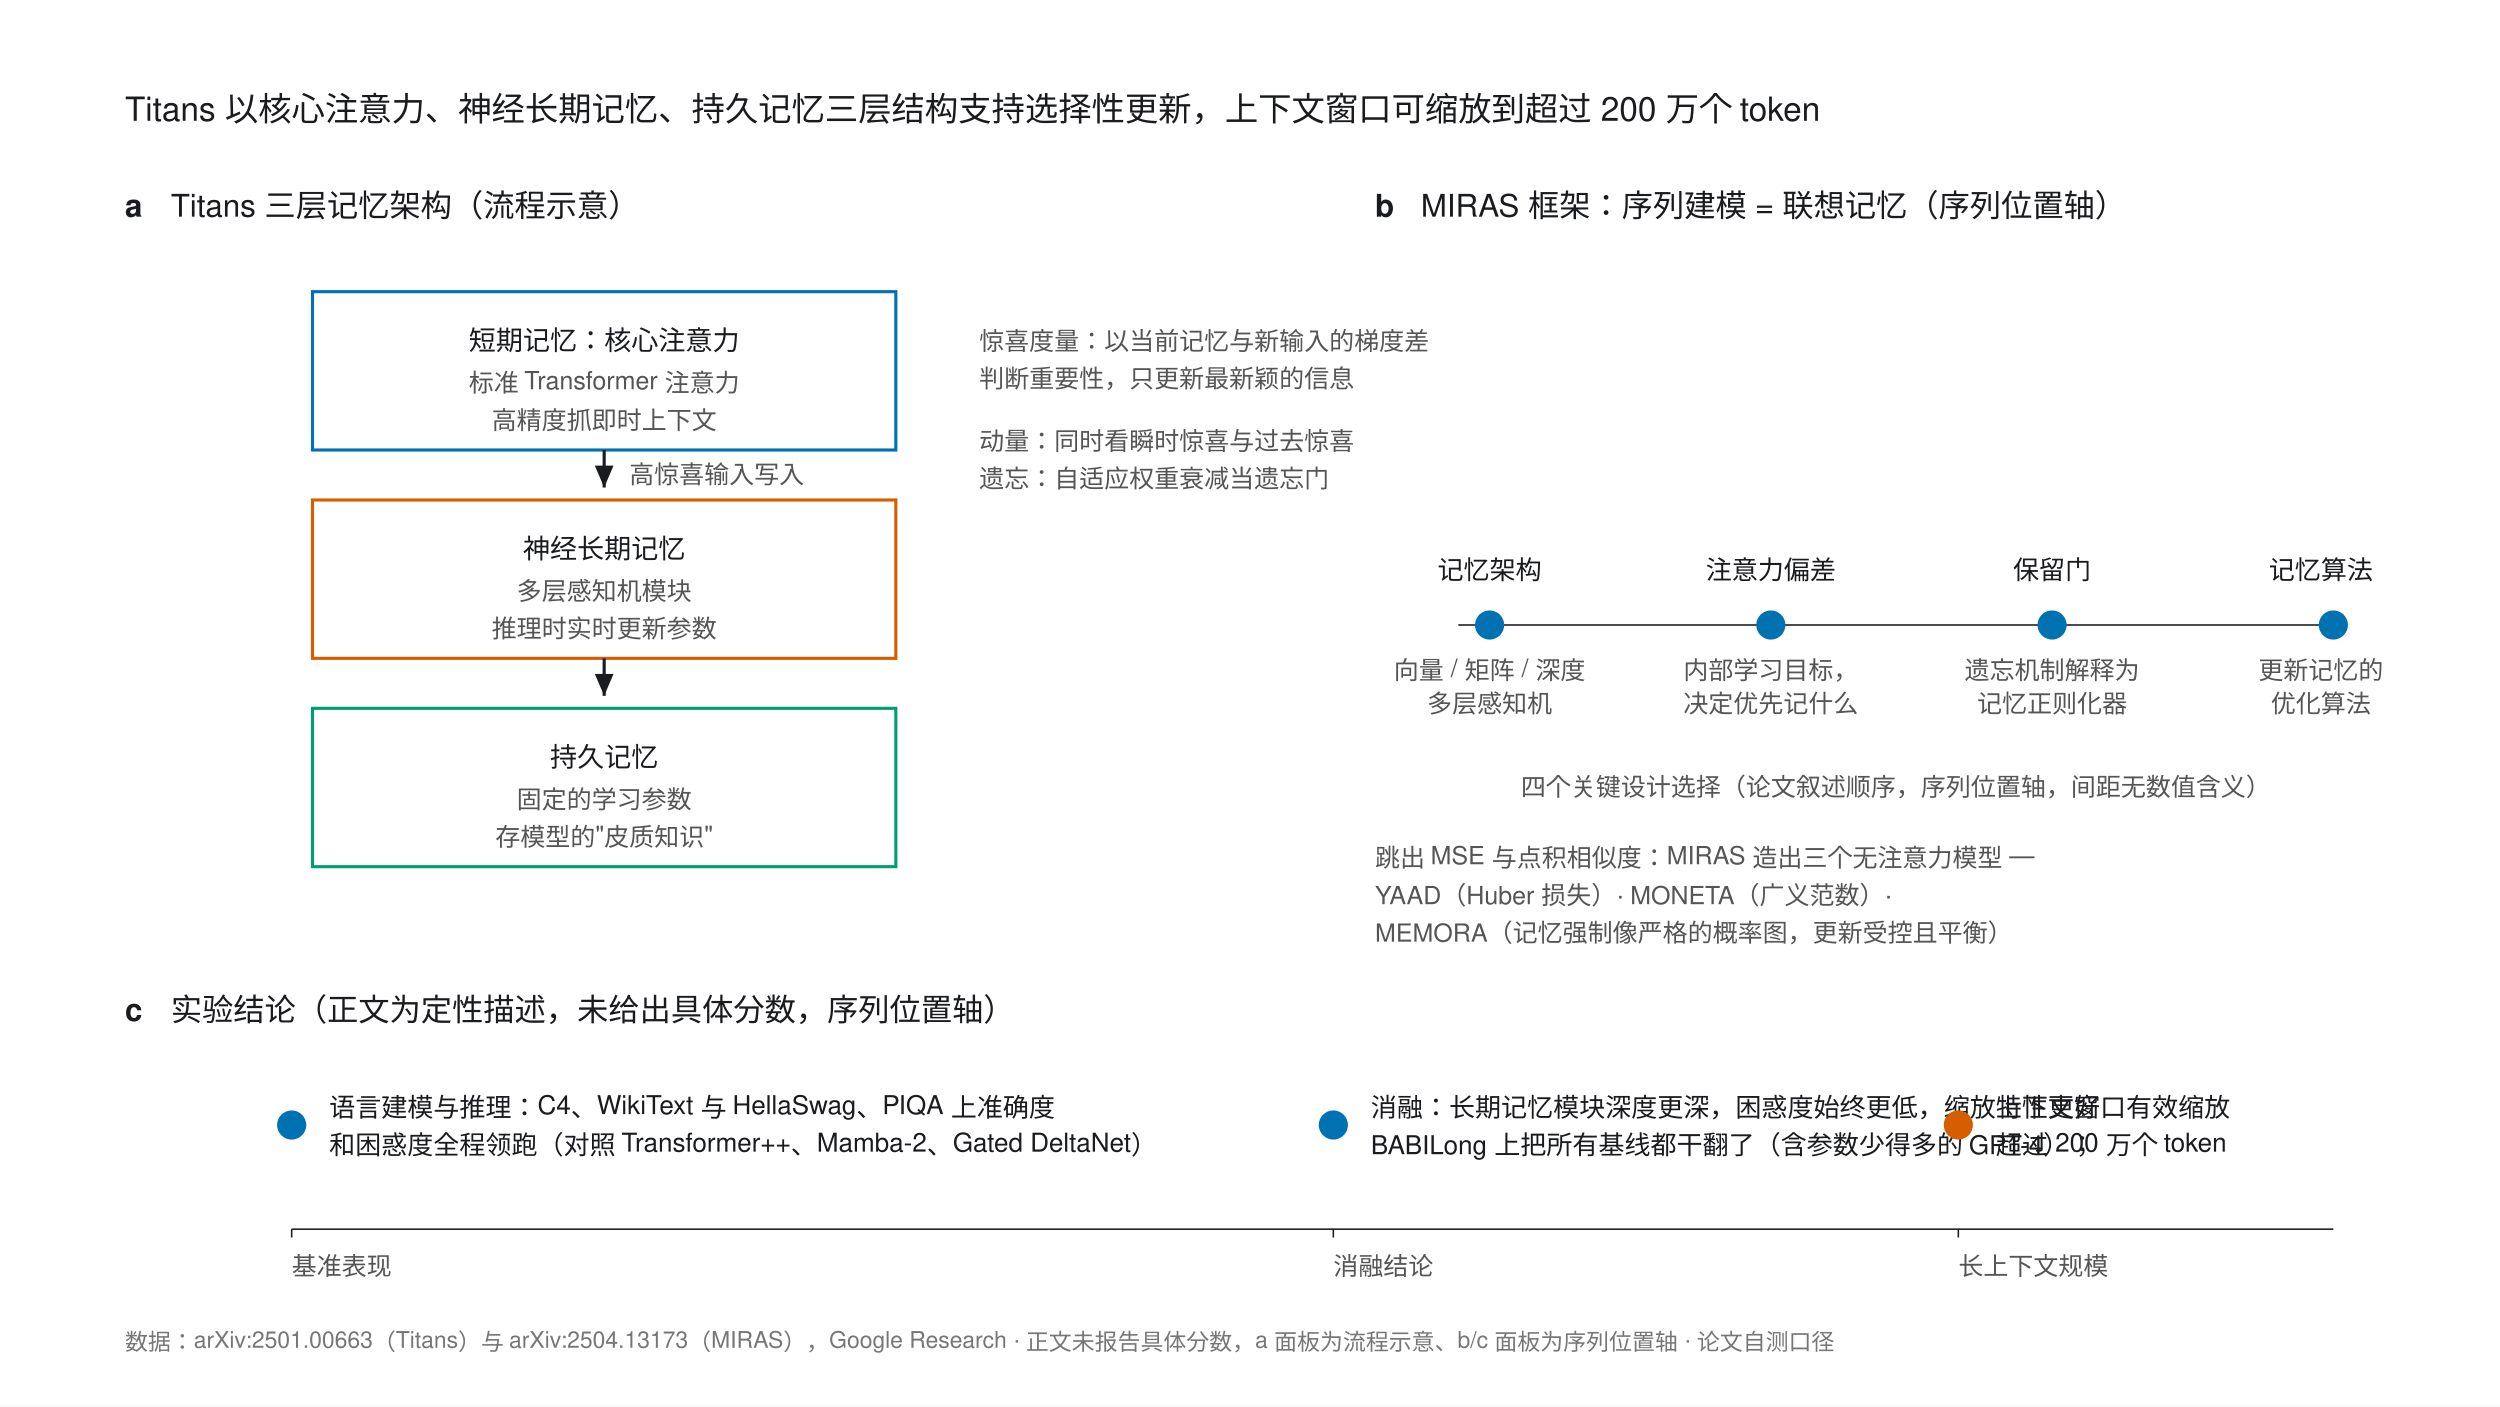
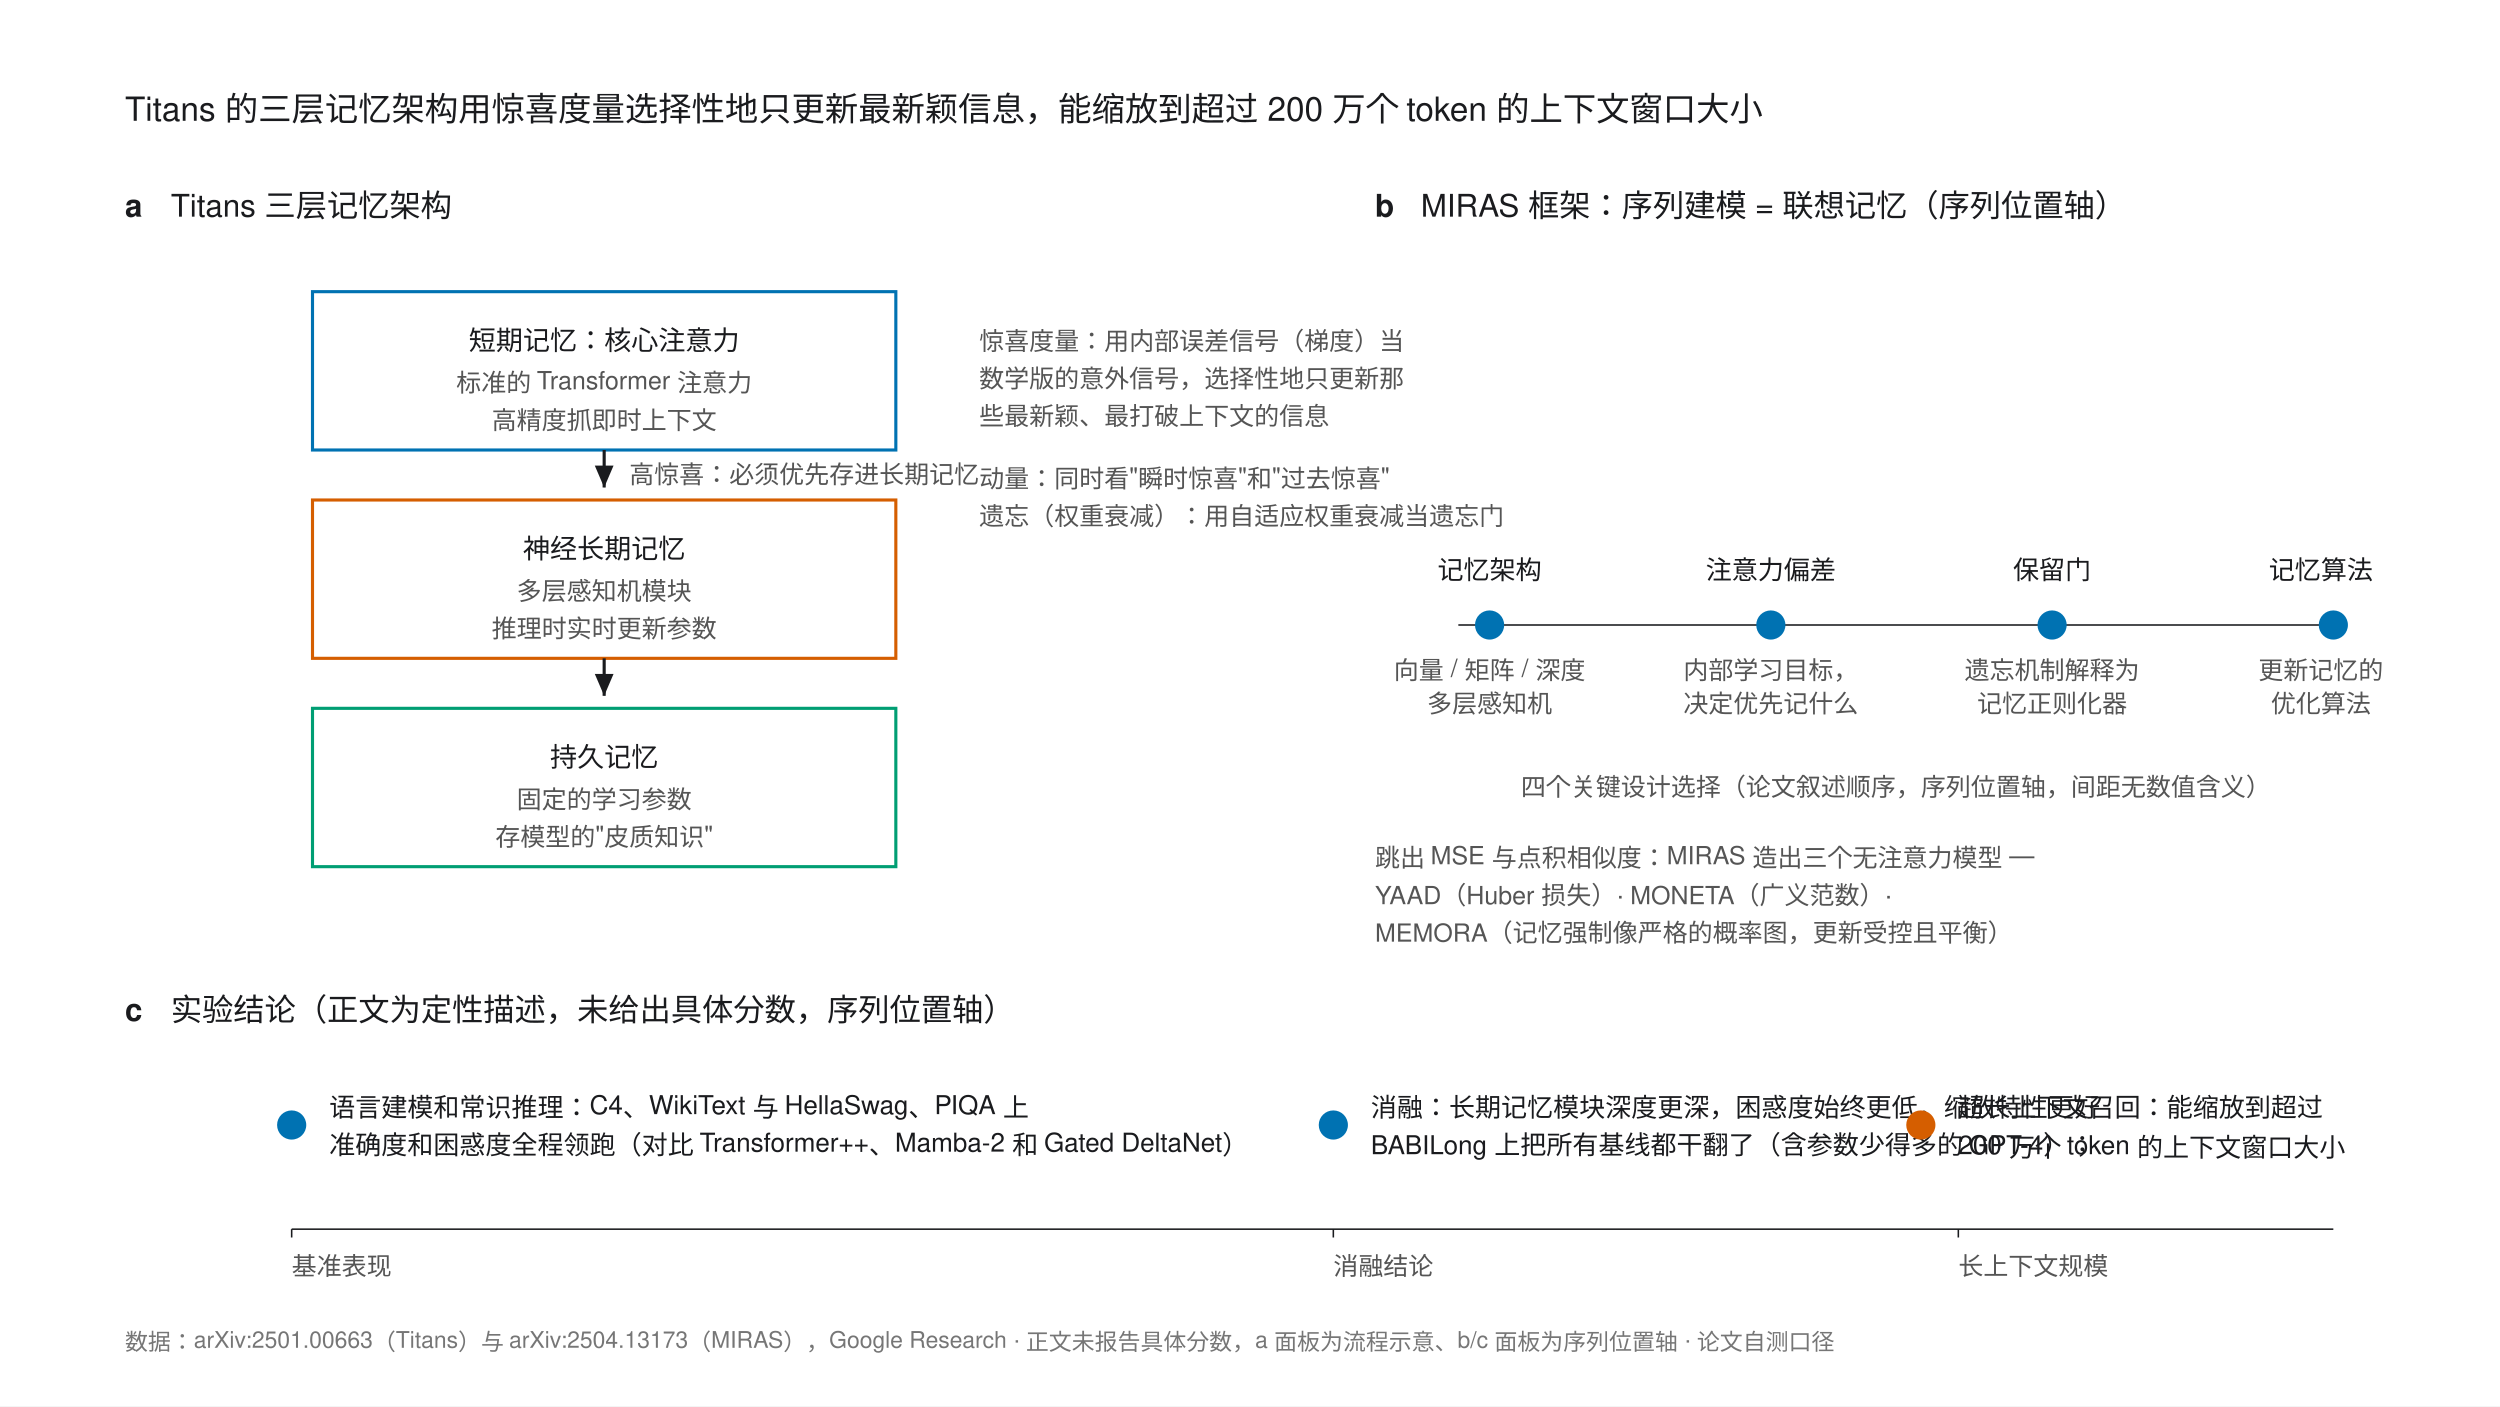
<svg xmlns="http://www.w3.org/2000/svg" width="1200" height="675" viewBox="0 0 1200 675" font-family="'Helvetica Neue',Helvetica,Arial,'PingFang SC',sans-serif">
  <rect width="1200" height="675" fill="#FFFFFF" />
-   <text x="60" y="58" font-size="16" fill="#1A1B1E">Titans 以核心注意力、神经长期记忆、持久记忆三层结构支持选择性更新，上下文窗口可缩放到超过 200 万个 token</text>
+   <text x="60" y="58" font-size="16" fill="#1A1B1E">Titans 的三层记忆架构用惊喜度量选择性地只更新最新颖信息，能缩放到超过 200 万个 token 的上下文窗口大小</text>
  <text x="60" y="104" font-size="15" font-weight="bold" fill="#1A1B1E">a</text>
-   <text x="82" y="104" font-size="15" fill="#1A1B1E">Titans 三层记忆架构（流程示意）</text>
+   <text x="82" y="104" font-size="15" fill="#1A1B1E">Titans 三层记忆架构</text>
  <defs>
    <marker id="arr2" markerWidth="8" markerHeight="8" refX="7" refY="3" orient="auto">
      <path d="M0,0 L7,3 L0,6 Z" fill="#1A1B1E" />
    </marker>
  </defs>
  <rect x="150" y="140" width="280" height="76" fill="none" stroke="#0072B2" stroke-width="1.5" />
  <text x="290" y="168" font-size="13" fill="#1A1B1E" text-anchor="middle">短期记忆：核心注意力</text>
-   <text x="290" y="188" font-size="12" fill="#555" text-anchor="middle">标准 Transformer 注意力</text>
+   <text x="290" y="188" font-size="12" fill="#555" text-anchor="middle">标准的 Transformer 注意力</text>
  <text x="290" y="206" font-size="12" fill="#555" text-anchor="middle">高精度抓即时上下文</text>
  <rect x="150" y="240" width="280" height="76" fill="none" stroke="#D55E00" stroke-width="1.5" />
  <text x="290" y="268" font-size="13" fill="#1A1B1E" text-anchor="middle">神经长期记忆</text>
  <text x="290" y="288" font-size="12" fill="#555" text-anchor="middle">多层感知机模块</text>
  <text x="290" y="306" font-size="12" fill="#555" text-anchor="middle">推理时实时更新参数</text>
  <rect x="150" y="340" width="280" height="76" fill="none" stroke="#009E73" stroke-width="1.5" />
  <text x="290" y="368" font-size="13" fill="#1A1B1E" text-anchor="middle">持久记忆</text>
  <text x="290" y="388" font-size="12" fill="#555" text-anchor="middle">固定的学习参数</text>
  <text x="290" y="406" font-size="12" fill="#555" text-anchor="middle">存模型的"皮质知识"</text>
  <g stroke="#1A1B1E" stroke-width="1.5">
    <line x1="290" y1="216" x2="290" y2="234" marker-end="url(#arr2)" />
    <line x1="290" y1="316" x2="290" y2="334" marker-end="url(#arr2)" />
  </g>
-   <text x="302" y="232" font-size="12" fill="#555">高惊喜输入写入</text>
-   <text x="470" y="168" font-size="12" fill="#555">惊喜度量：以当前记忆与新输入的梯度差</text>
-   <text x="470" y="186" font-size="12" fill="#555">判断重要性，只更新最新颖的信息</text>
-   <text x="470" y="216" font-size="12" fill="#555">动量：同时看瞬时惊喜与过去惊喜</text>
-   <text x="470" y="234" font-size="12" fill="#555">遗忘：自适应权重衰减当遗忘门</text>
+   <text x="302" y="232" font-size="12" fill="#555">高惊喜：必须优先存进长期记忆</text>
+   <text x="470" y="168" font-size="12" fill="#555">惊喜度量：用内部误差信号（梯度）当</text>
+   <text x="470" y="186" font-size="12" fill="#555">数学版的意外信号，选择性地只更新那</text>
+   <text x="470" y="204" font-size="12" fill="#555">些最新颖、最打破上下文的信息</text>
+   <text x="470" y="234" font-size="12" fill="#555">动量：同时看"瞬时惊喜"和"过去惊喜"</text>
+   <text x="470" y="252" font-size="12" fill="#555">遗忘（权重衰减）：用自适应权重衰减当遗忘门</text>
  <text x="660" y="104" font-size="15" font-weight="bold" fill="#1A1B1E">b</text>
  <text x="682" y="104" font-size="15" fill="#1A1B1E">MIRAS 框架：序列建模 = 联想记忆（序列位置轴）</text>
  <line x1="700" y1="300" x2="1120" y2="300" stroke="#1A1B1E" stroke-width="0.75" />
  <g stroke="#1A1B1E" stroke-width="0.75">
    <line x1="715" y1="300" x2="715" y2="304" />
    <line x1="850" y1="300" x2="850" y2="304" />
    <line x1="985" y1="300" x2="985" y2="304" />
    <line x1="1120" y1="300" x2="1120" y2="304" />
  </g>
  <g>
    <circle cx="715" cy="300" r="7" fill="#0072B2" />
    <text x="715" y="278" font-size="12.5" fill="#1A1B1E" text-anchor="middle">记忆架构</text>
    <text x="715" y="326" font-size="12" fill="#555" text-anchor="middle">向量 / 矩阵 / 深度</text>
    <text x="715" y="342" font-size="12" fill="#555" text-anchor="middle">多层感知机</text>
    <circle cx="850" cy="300" r="7" fill="#0072B2" />
    <text x="850" y="278" font-size="12.5" fill="#1A1B1E" text-anchor="middle">注意力偏差</text>
    <text x="850" y="326" font-size="12" fill="#555" text-anchor="middle">内部学习目标，</text>
    <text x="850" y="342" font-size="12" fill="#555" text-anchor="middle">决定优先记什么</text>
    <circle cx="985" cy="300" r="7" fill="#0072B2" />
    <text x="985" y="278" font-size="12.5" fill="#1A1B1E" text-anchor="middle">保留门</text>
    <text x="985" y="326" font-size="12" fill="#555" text-anchor="middle">遗忘机制解释为</text>
    <text x="985" y="342" font-size="12" fill="#555" text-anchor="middle">记忆正则化器</text>
    <circle cx="1120" cy="300" r="7" fill="#0072B2" />
    <text x="1114" y="278" font-size="12.5" fill="#1A1B1E" text-anchor="middle">记忆算法</text>
    <text x="1114" y="326" font-size="12" fill="#555" text-anchor="middle">更新记忆的</text>
    <text x="1114" y="342" font-size="12" fill="#555" text-anchor="middle">优化算法</text>
  </g>
  <text x="910" y="382" font-size="12" fill="#555" text-anchor="middle">四个关键设计选择（论文叙述顺序，序列位置轴，间距无数值含义）</text>
  <text x="660" y="416" font-size="12" fill="#555">跳出 MSE 与点积相似度：MIRAS 造出三个无注意力模型 —</text>
  <text x="660" y="434" font-size="12" fill="#555">YAAD（Huber 损失）· MONETA（广义范数）·</text>
  <text x="660" y="452" font-size="12" fill="#555">MEMORA（记忆强制像严格的概率图，更新受控且平衡）</text>
  <text x="60" y="490" font-size="15" font-weight="bold" fill="#1A1B1E">c</text>
  <text x="82" y="490" font-size="15" fill="#1A1B1E">实验结论（正文为定性描述，未给出具体分数，序列位置轴）</text>
  <g font-size="12.5" fill="#1A1B1E">
    <circle cx="140" cy="540" r="7" fill="#0072B2" />
-     <text x="158" y="536">语言建模与推理：C4、WikiText 与 HellaSwag、PIQA 上准确度</text>
-     <text x="158" y="554">和困惑度全程领跑（对照 Transformer++、Mamba-2、Gated DeltaNet）</text>
+     <text x="158" y="536">语言建模和常识推理：C4、WikiText 与 HellaSwag、PIQA 上</text>
+     <text x="158" y="554">准确度和困惑度全程领跑（对比 Transformer++、Mamba-2 和 Gated DeltaNet）</text>
    <circle cx="640" cy="540" r="7" fill="#0072B2" />
    <text x="658" y="536">消融：长期记忆模块深度更深，困惑度始终更低，缩放特性更好</text>
    <text x="658" y="554">BABILong 上把所有基线都干翻了（含参数少得多的 GPT-4）；</text>
-     <circle cx="940" cy="540" r="7" fill="#D55E00" />
-     <text x="958" y="536">上下文窗口有效缩放</text>
-     <text x="958" y="554">超过 200 万个 token</text>
+     <circle cx="922" cy="540" r="7" fill="#D55E00" />
+     <text x="940" y="536">超长上下文召回：能缩放到超过</text>
+     <text x="940" y="554">200 万个 token 的上下文窗口大小</text>
  </g>
  <line x1="140" y1="590" x2="1120" y2="590" stroke="#1A1B1E" stroke-width="0.75" />
  <g stroke="#1A1B1E" stroke-width="0.75">
    <line x1="140" y1="590" x2="140" y2="594" />
    <line x1="640" y1="590" x2="640" y2="594" />
    <line x1="940" y1="590" x2="940" y2="594" />
  </g>
  <g font-size="12" fill="#555">
    <text x="140" y="612">基准表现</text>
    <text x="640" y="612">消融结论</text>
    <text x="940" y="612">长上下文规模</text>
  </g>
  <text x="60" y="648" font-size="11" fill="#767676">数据：arXiv:2501.00663（Titans）与 arXiv:2504.13173（MIRAS），Google Research · 正文未报告具体分数，a 面板为流程示意、b/c 面板为序列位置轴 · 论文自测口径</text>
</svg>
